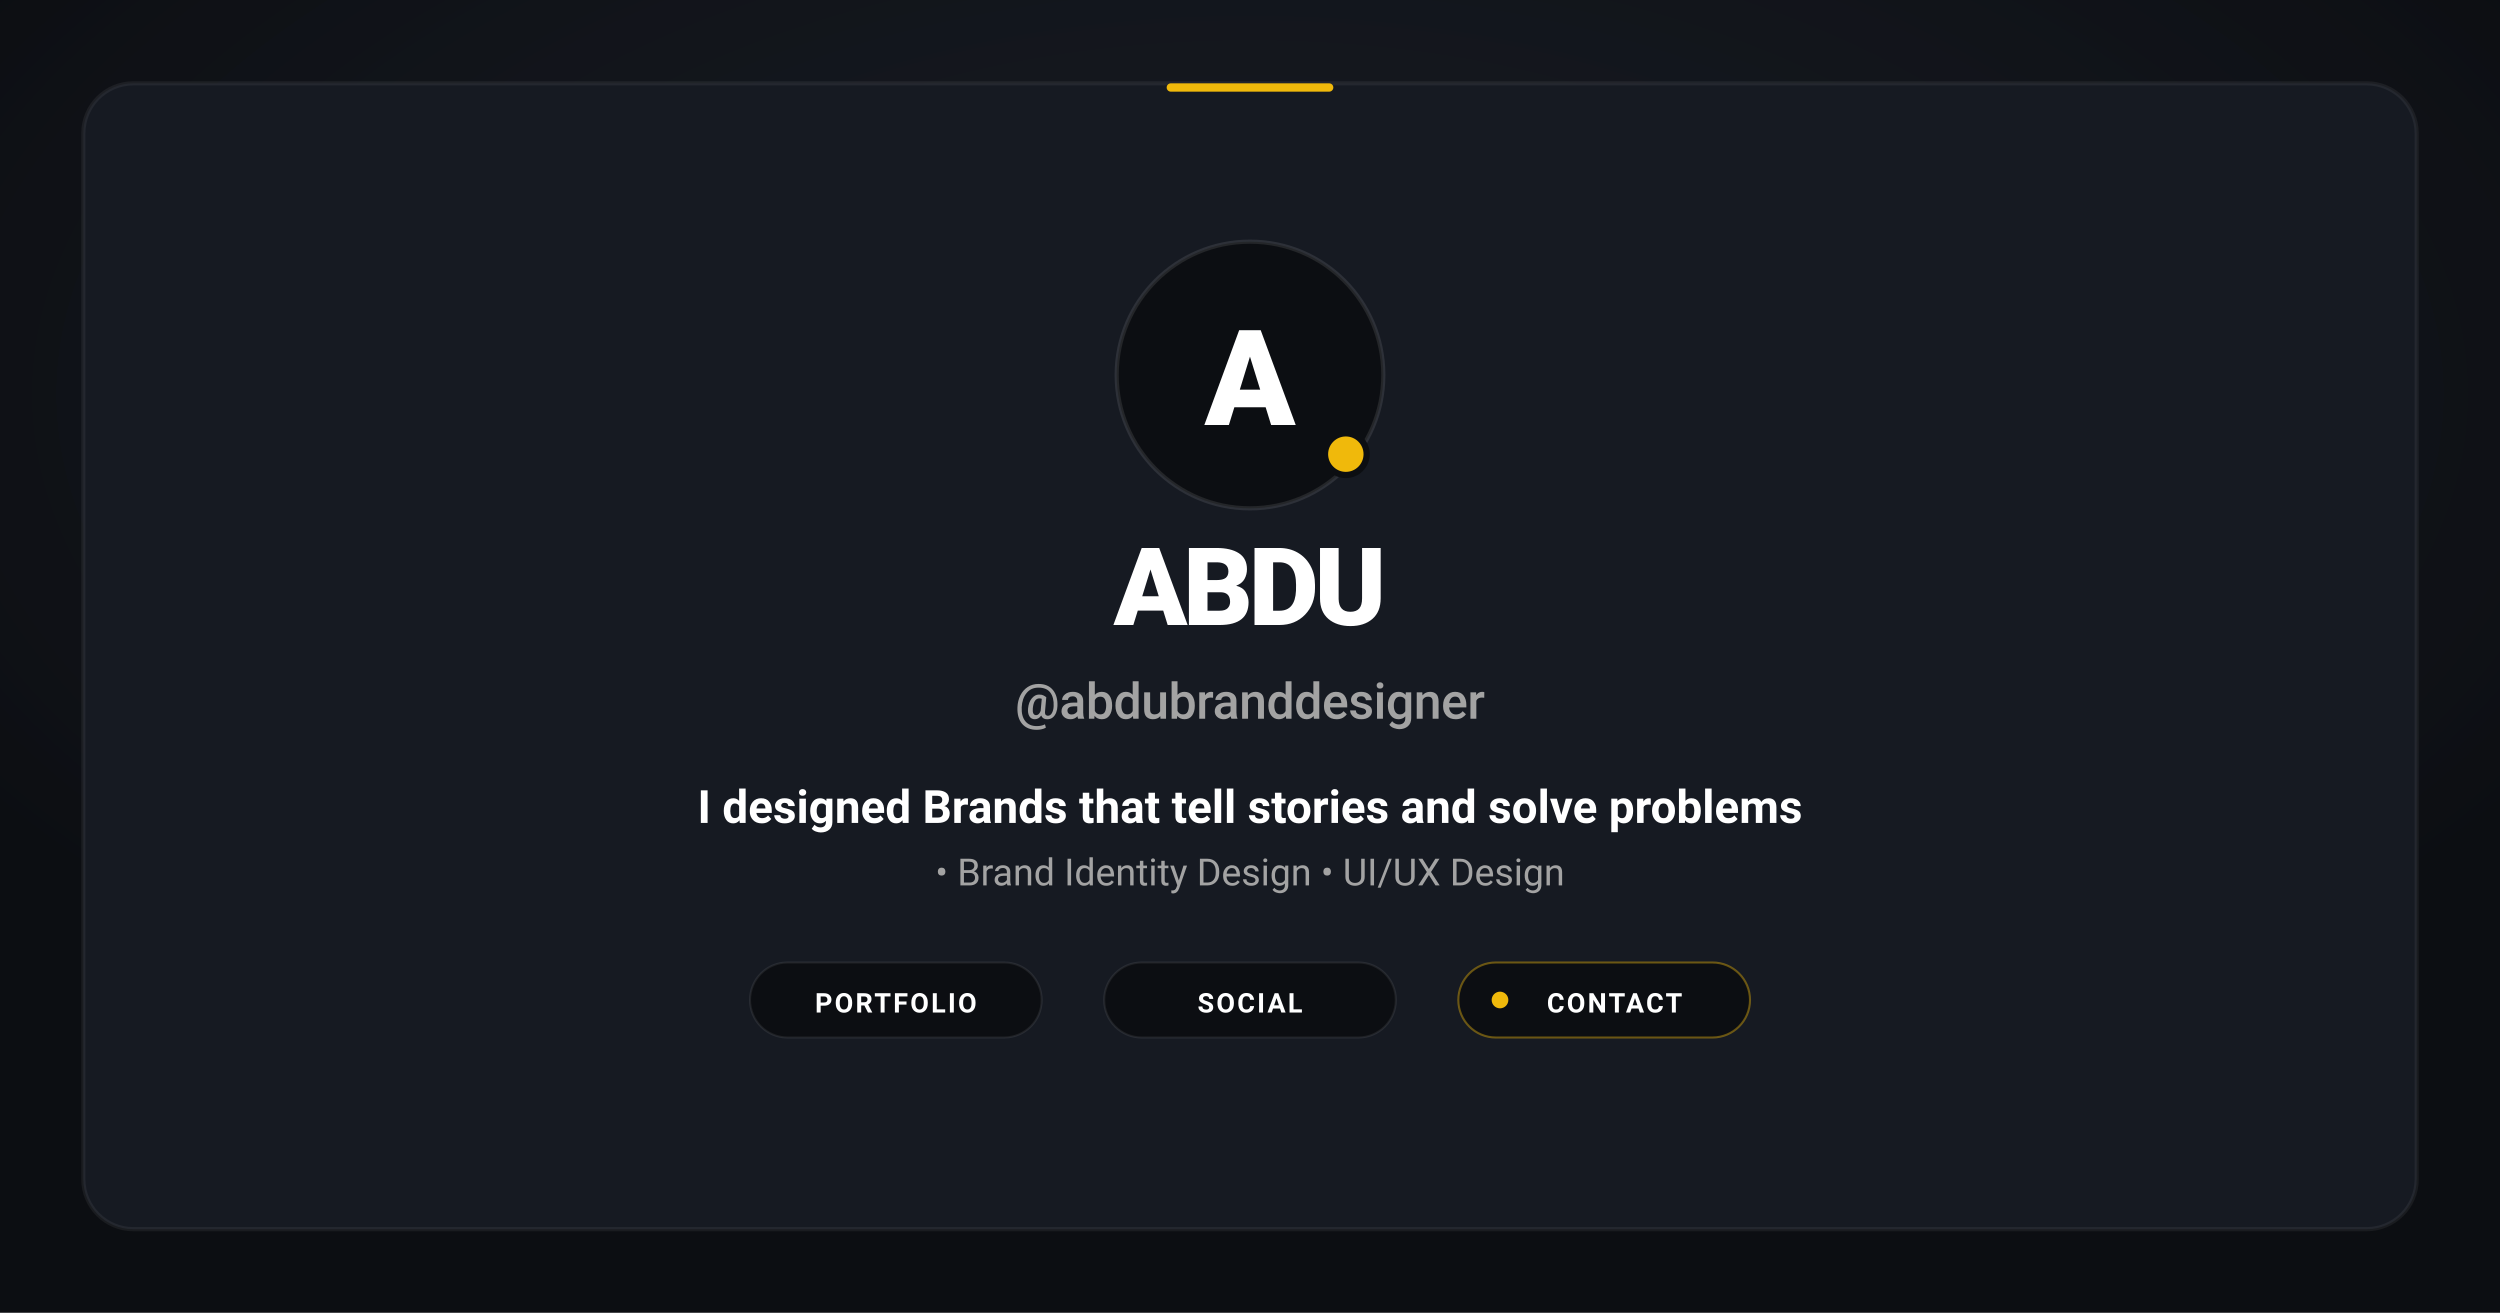
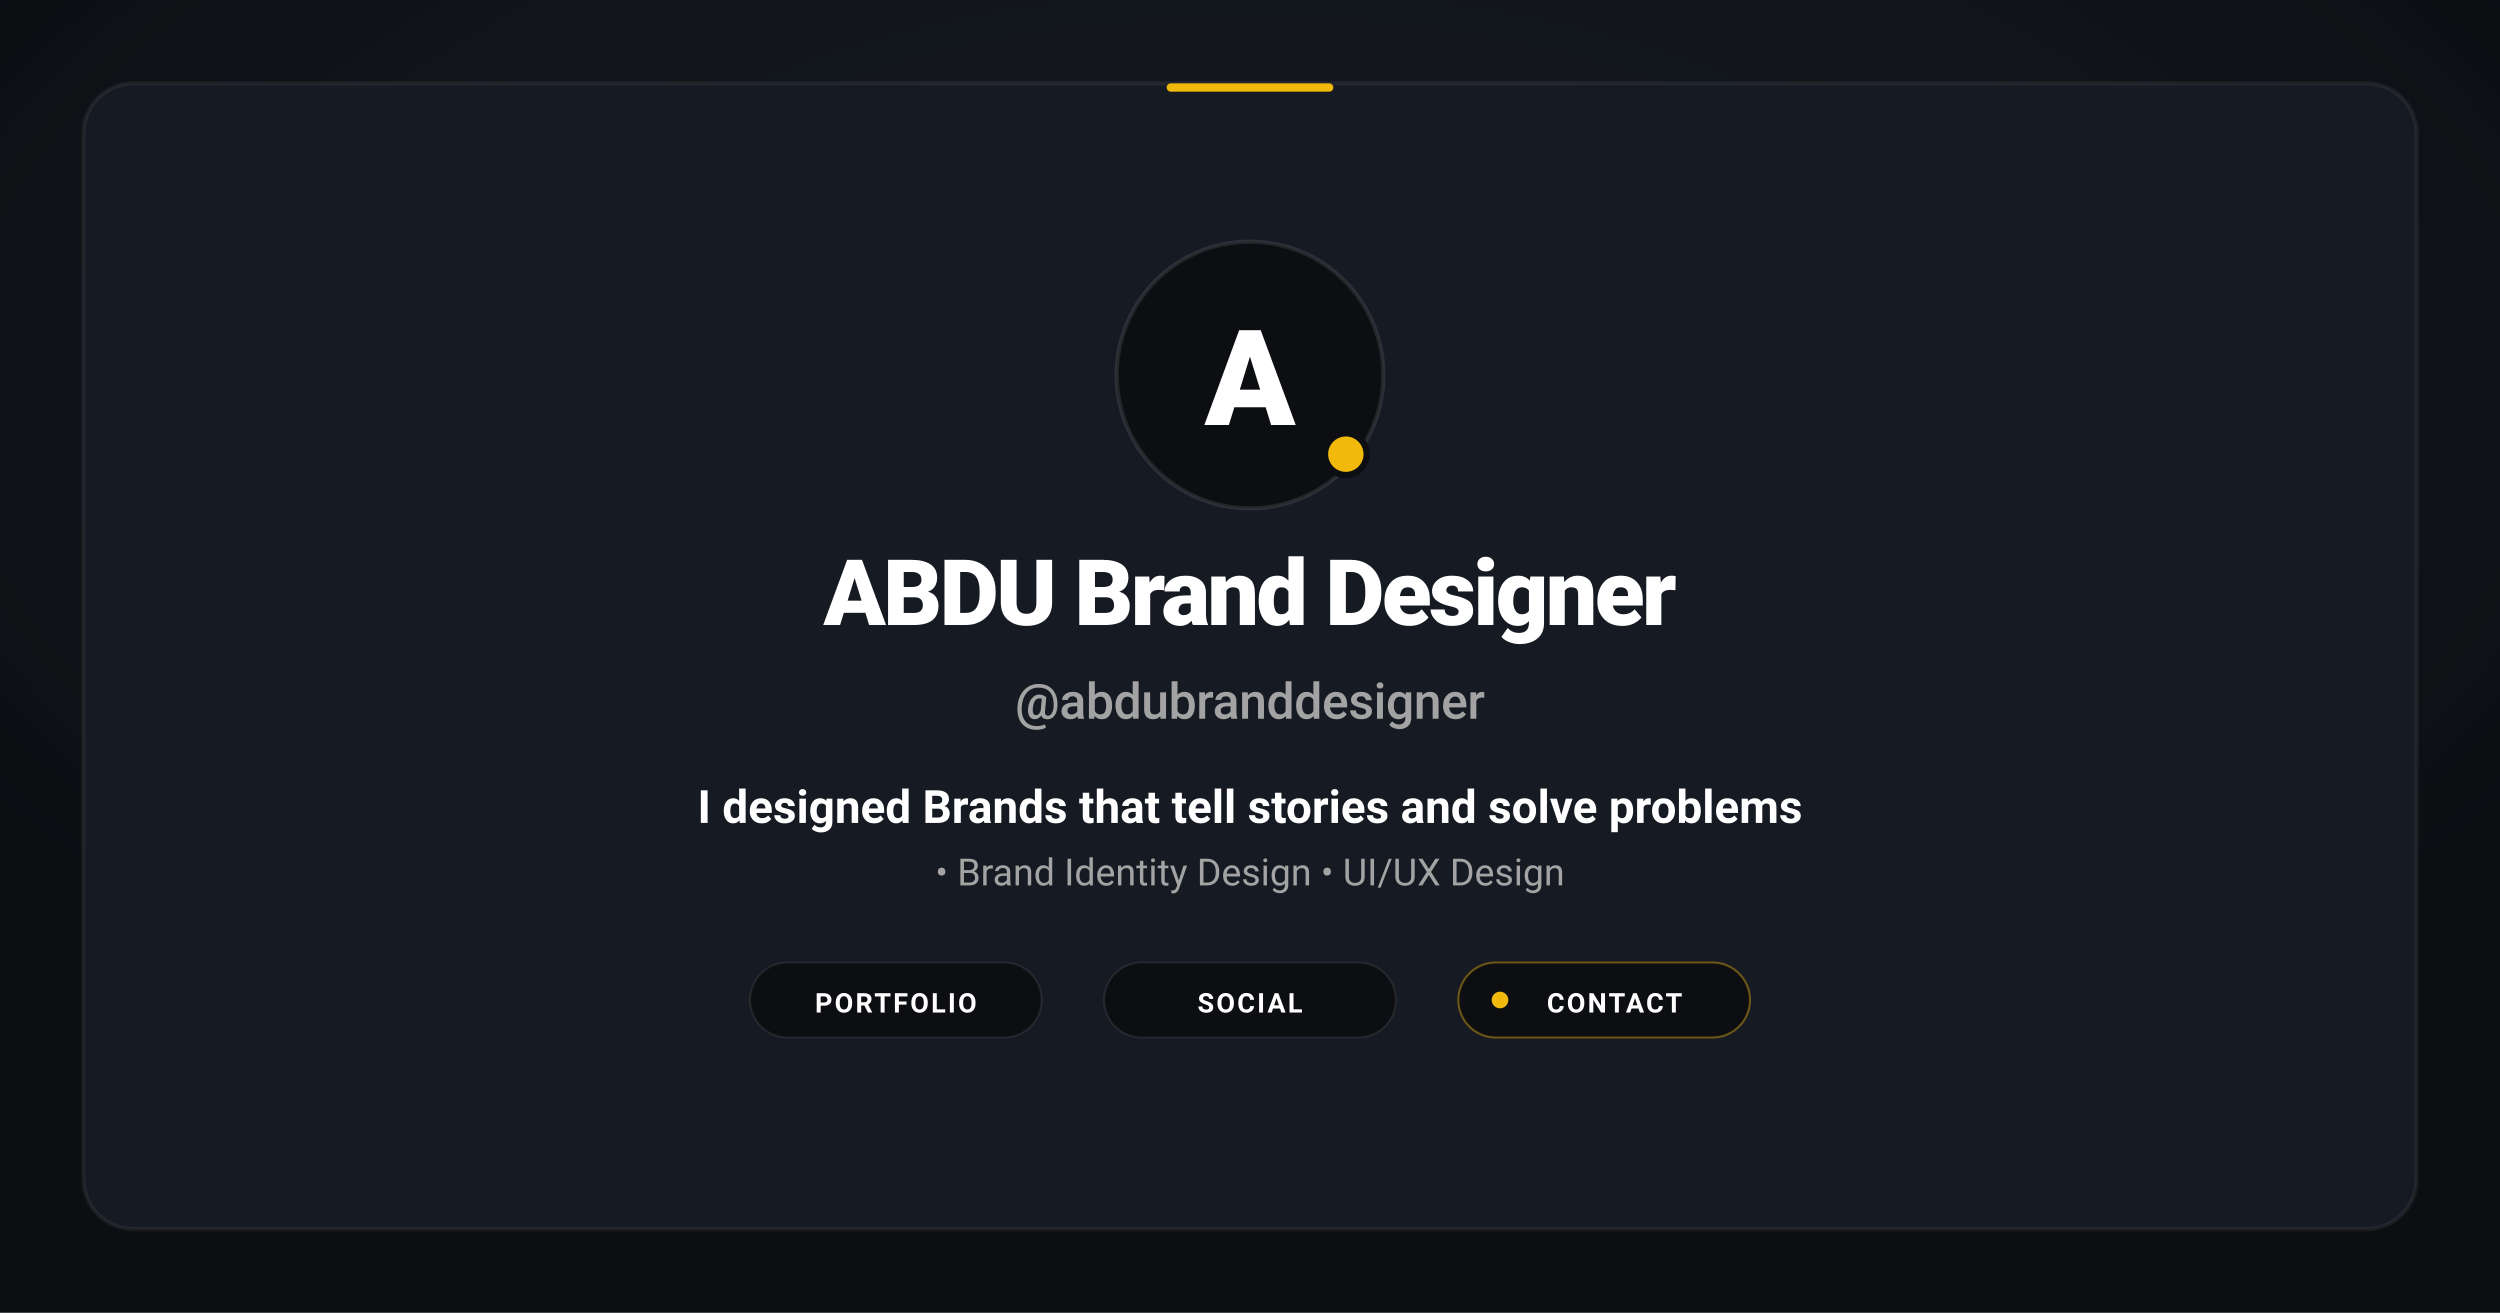
<svg xmlns="http://www.w3.org/2000/svg" viewBox="0 0 1200 630" width="1200" height="630">
  <defs>
    <radialGradient id="cardGlow" cx="50%" cy="30%" r="60%">
      <stop offset="0%" stop-color="#1d222c" stop-opacity="0.6" />
      <stop offset="100%" stop-color="#0c0e12" stop-opacity="1" />
    </radialGradient>
  </defs>
  <rect width="1200" height="630" fill="#0c0e12" />
  <rect width="1200" height="630" fill="url(#cardGlow)" />
  <rect x="40" y="40" width="1120" height="550" rx="24" fill="#161a22" stroke="rgba(255,255,255,0.06)" stroke-width="2" />
  <rect x="560" y="40" width="80" height="4" rx="2" fill="#f0b90b" />
  <g transform="translate(600, 180)">
    <circle cx="0" cy="0" r="64" fill="#0c0e12" stroke="rgba(255,255,255,0.1)" stroke-width="2" />
    <text x="0" y="24" font-family="-apple-system, BlinkMacSystemFont, 'Segoe UI', Roboto, sans-serif" font-size="64" font-weight="800" fill="#ffffff" text-anchor="middle" letter-spacing="-0.05em">A</text>
    <circle cx="46" cy="38" r="10" fill="#f0b90b" stroke="#0c0e12" stroke-width="3" />
  </g>
-   <text x="600" y="300" font-family="-apple-system, BlinkMacSystemFont, 'Segoe UI', Roboto, sans-serif" font-size="52" font-weight="800" fill="#ffffff" text-anchor="middle" letter-spacing="-0.04em">ABDU</text>
+   <text x="600" y="300" font-family="-apple-system, BlinkMacSystemFont, 'Segoe UI', Roboto, sans-serif" font-size="44" font-weight="800" fill="#ffffff" text-anchor="middle" letter-spacing="-0.03em">ABDU Brand Designer</text>
  <text x="600" y="345" font-family="-apple-system, BlinkMacSystemFont, 'Segoe UI', Roboto, sans-serif" font-size="24" font-weight="500" fill="#a3a3a3" text-anchor="middle" letter-spacing="-0.01em">@abdubranddesigner</text>
  <text x="600" y="395" font-family="-apple-system, BlinkMacSystemFont, 'Segoe UI', Roboto, sans-serif" font-size="22" font-weight="600" fill="#ffffff" text-anchor="middle">
    I designed Brands that tell stories and solve problems
  </text>
  <text x="600" y="425" font-family="-apple-system, BlinkMacSystemFont, 'Segoe UI', Roboto, sans-serif" font-size="18" font-weight="400" fill="#a3a3a3" text-anchor="middle">
    • Brand Identity Design  •  UI/UX Design
  </text>
  <g transform="translate(600, 480)">
    <rect x="-240" y="-18" width="140" height="36" rx="18" fill="#0c0e12" stroke="rgba(255,255,255,0.08)" />
    <text x="-170" y="6" font-family="-apple-system, BlinkMacSystemFont, 'Segoe UI', Roboto, sans-serif" font-size="13" font-weight="700" fill="#ffffff" text-anchor="middle" letter-spacing="0.08em">PORTFOLIO</text>
    <rect x="-70" y="-18" width="140" height="36" rx="18" fill="#0c0e12" stroke="rgba(255,255,255,0.08)" />
    <text x="0" y="6" font-family="-apple-system, BlinkMacSystemFont, 'Segoe UI', Roboto, sans-serif" font-size="13" font-weight="700" fill="#ffffff" text-anchor="middle" letter-spacing="0.08em">SOCIAL</text>
    <rect x="100" y="-18" width="140" height="36" rx="18" fill="#0c0e12" stroke="rgba(240,185,11,0.4)" />
    <circle cx="120" cy="0" r="4" fill="#f0b90b" />
    <text x="175" y="6" font-family="-apple-system, BlinkMacSystemFont, 'Segoe UI', Roboto, sans-serif" font-size="13" font-weight="700" fill="#ffffff" text-anchor="middle" letter-spacing="0.08em">CONTACT</text>
  </g>
</svg>
